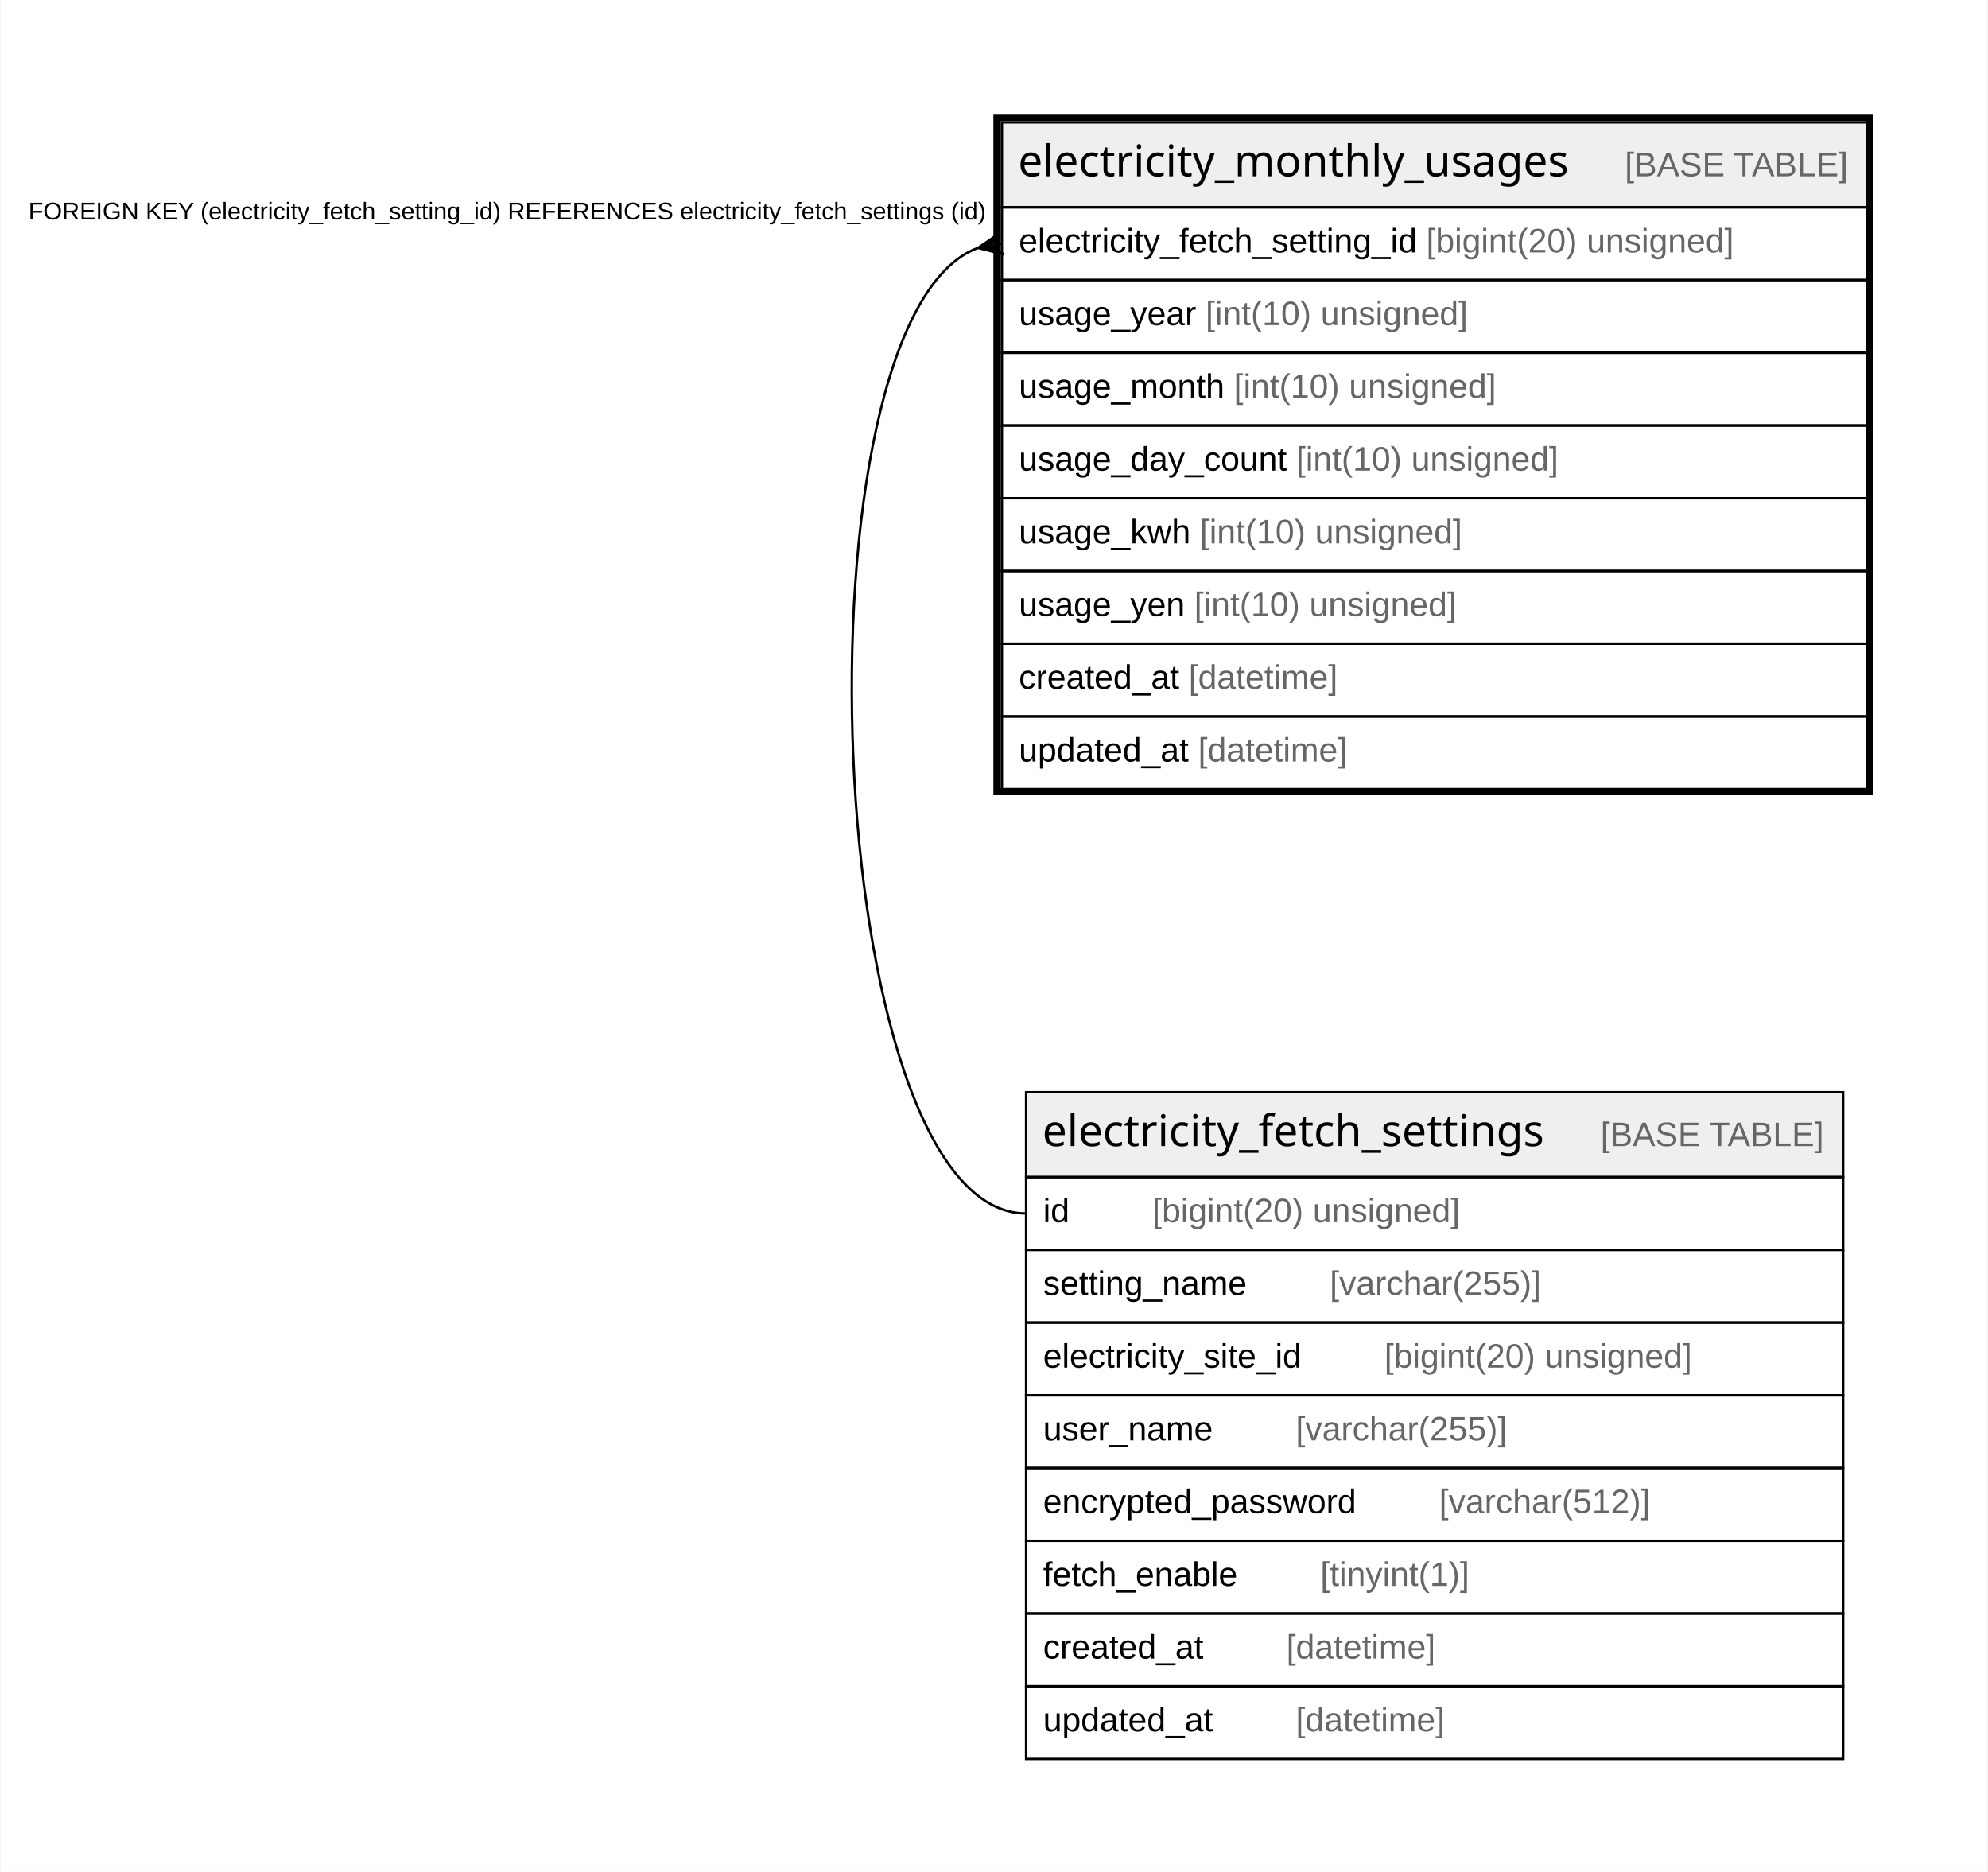
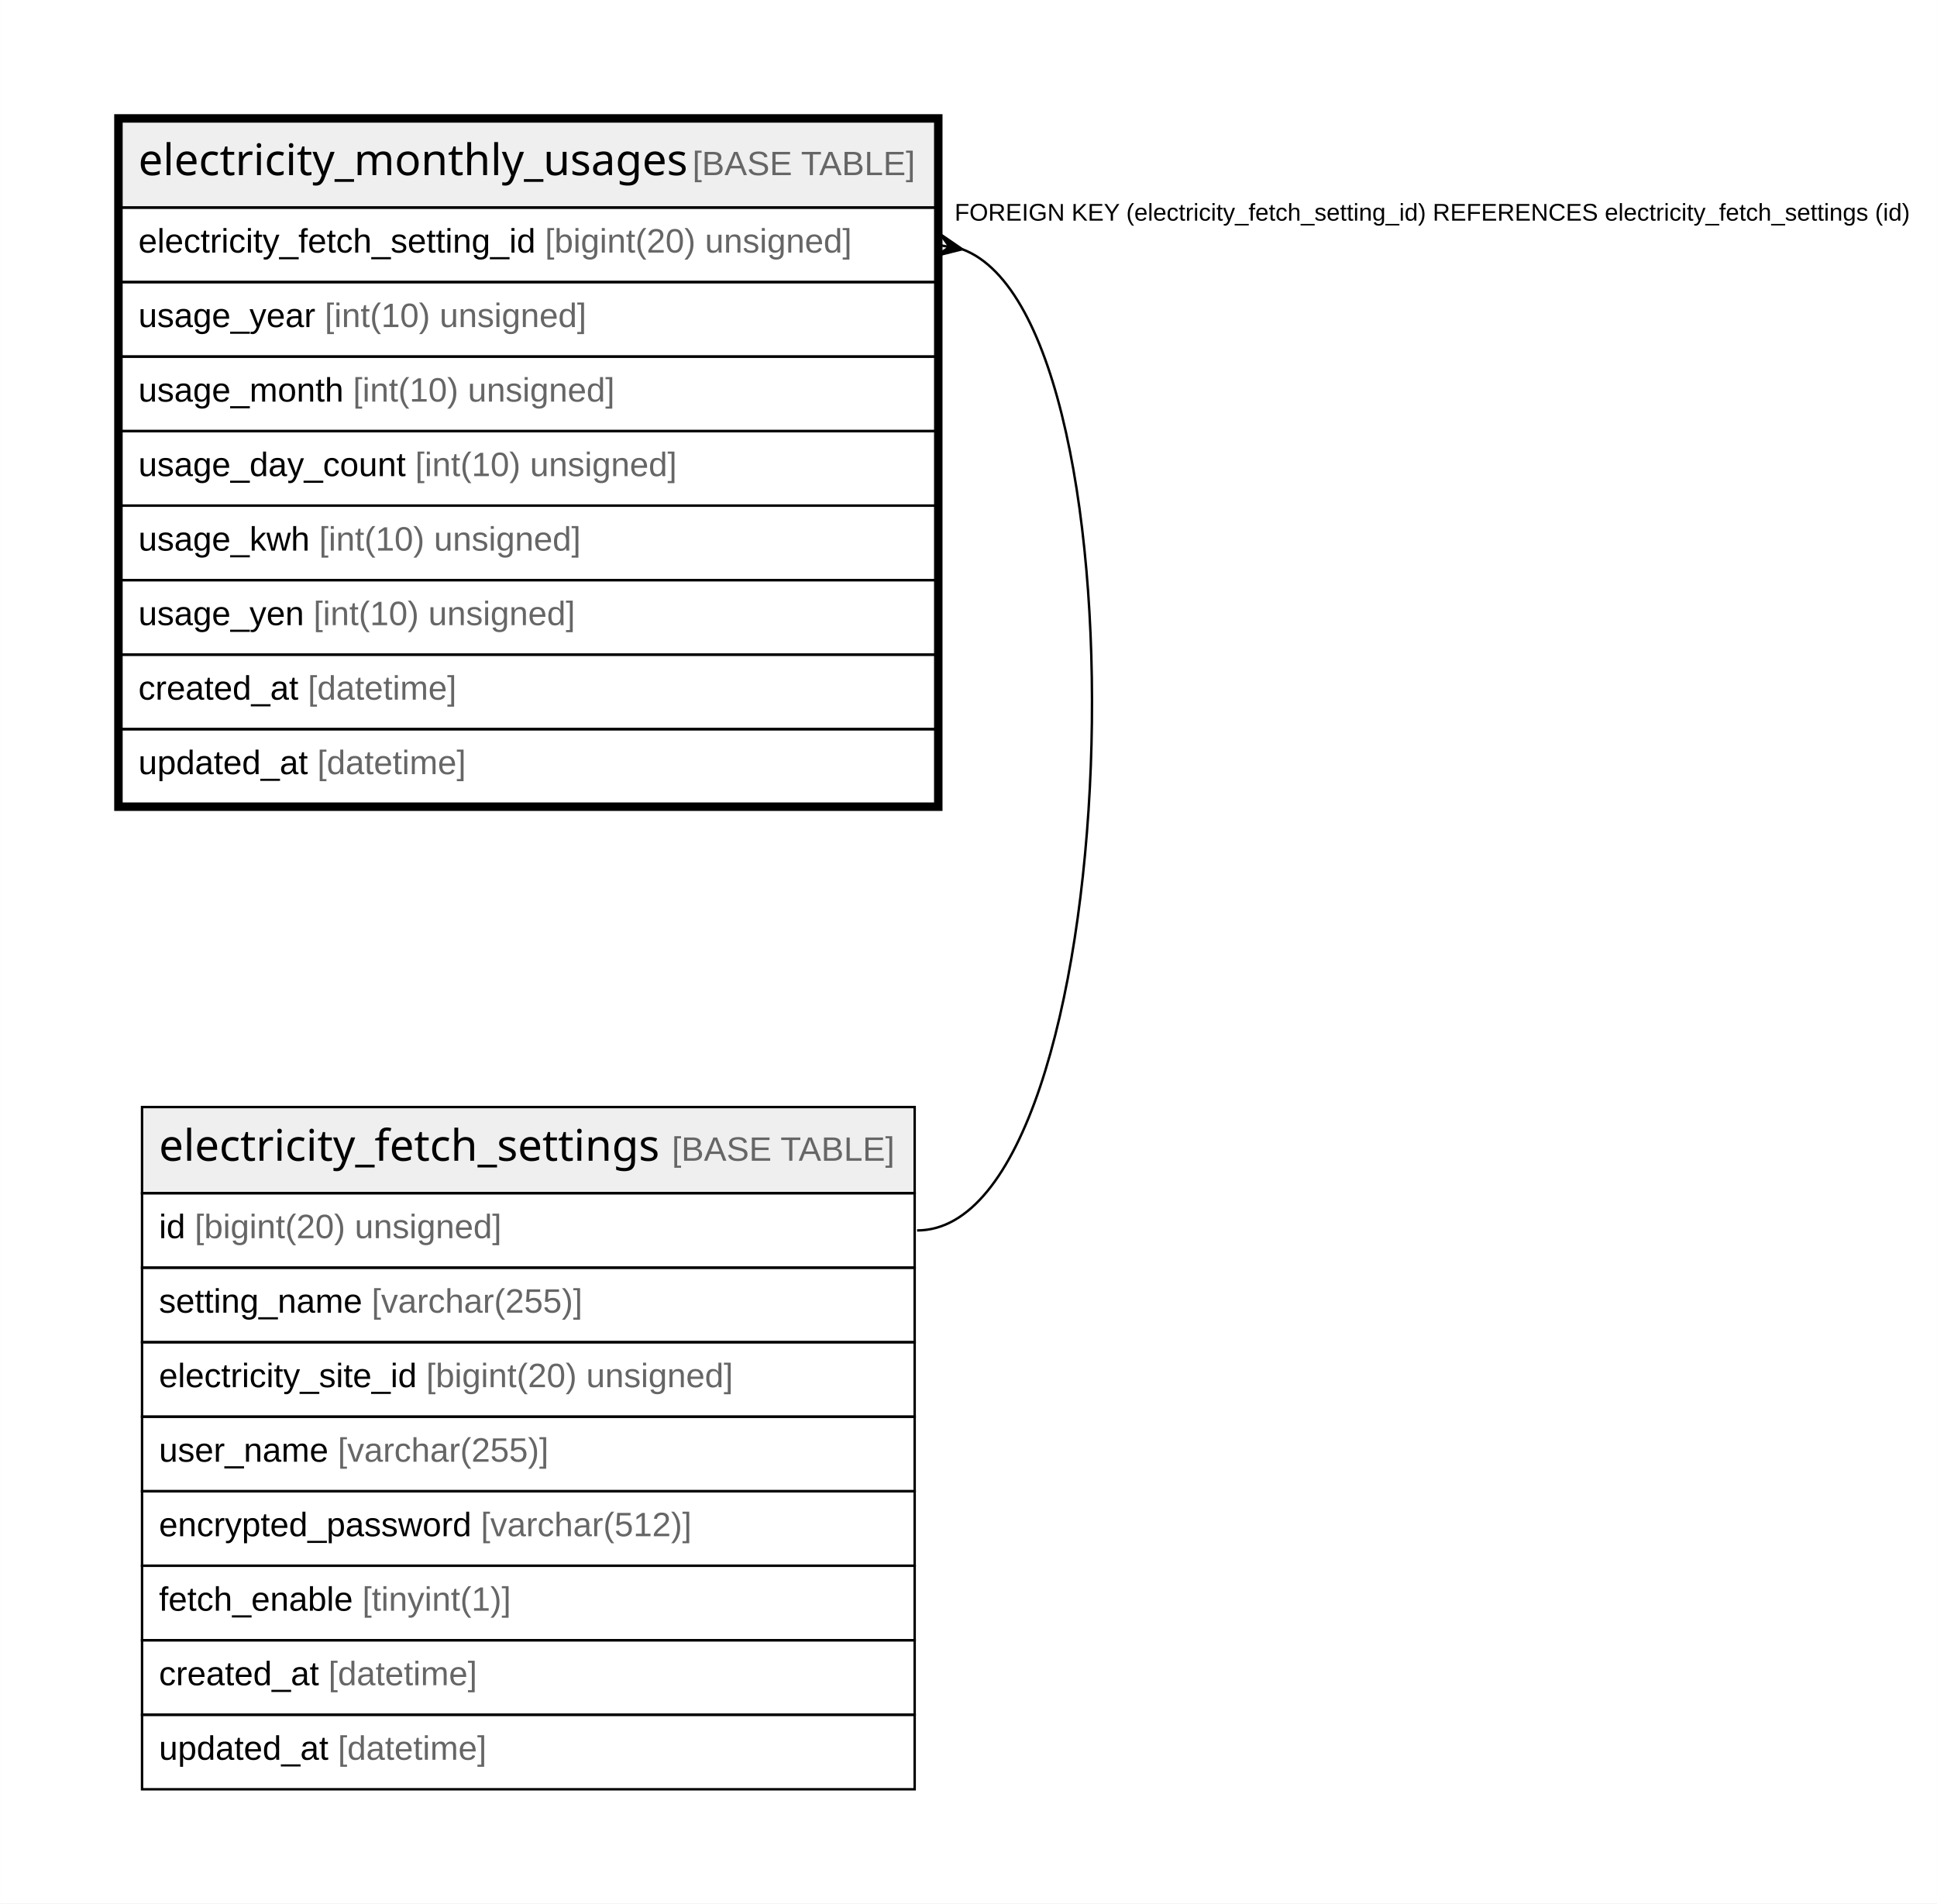
- <svg xmlns="http://www.w3.org/2000/svg" width="820pt" height="772pt" viewBox="0.00 0.00 819.50 772.00">
-   <g id="graph0" class="graph" transform="scale(1 1) rotate(0) translate(4 768)">
-     <polygon fill="#ffffff" stroke="transparent" points="-4,4 -4,-768 815.5,-768 815.5,4 -4,4" />
+ <svg xmlns="http://www.w3.org/2000/svg" width="801pt" height="787pt" viewBox="0.00 0.00 800.77 786.80">
+   <g id="graph0" class="graph" transform="scale(1 1) rotate(0) translate(4 782.8)">
+     <polygon fill="white" stroke="none" points="-4,4 -4,-782.8 796.77,-782.8 796.77,4 -4,4" />
    <g id="node1" class="node">
-       <polygon fill="#efefef" stroke="transparent" points="409,-682.5 409,-717.5 766,-717.5 766,-682.5 409,-682.5" />
-       <polygon fill="none" stroke="#000000" points="409,-682.5 409,-717.5 766,-717.5 766,-682.5 409,-682.5" />
-       <text text-anchor="start" x="415.698" y="-695.3" font-family="Arial Bold" font-size="18.00" fill="#000000">electricity_monthly_usages</text>
-       <text text-anchor="start" x="631.734" y="-695.3" font-family="Arial" font-size="14.00" fill="#000000">    </text>
-       <text text-anchor="start" x="665.939" y="-695.3" font-family="Arial" font-size="14.00" fill="#666666">[BASE TABLE]</text>
-       <polygon fill="none" stroke="#000000" points="409,-652.5 409,-682.5 766,-682.5 766,-652.5 409,-652.5" />
-       <text text-anchor="start" x="416" y="-663.9" font-family="Arial" font-size="14.00" fill="#000000">electricity_fetch_setting_id </text>
-       <text text-anchor="start" x="584.036" y="-663.9" font-family="Arial" font-size="14.00" fill="#666666">[bigint(20) unsigned]</text>
-       <polygon fill="none" stroke="#000000" points="409,-622.5 409,-652.5 766,-652.5 766,-622.5 409,-622.5" />
-       <text text-anchor="start" x="416" y="-633.9" font-family="Arial" font-size="14.00" fill="#000000">usage_year </text>
-       <text text-anchor="start" x="493.029" y="-633.9" font-family="Arial" font-size="14.00" fill="#666666">[int(10) unsigned]</text>
-       <polygon fill="none" stroke="#000000" points="409,-592.5 409,-622.5 766,-622.5 766,-592.5 409,-592.5" />
-       <text text-anchor="start" x="416" y="-603.9" font-family="Arial" font-size="14.00" fill="#000000">usage_month </text>
-       <text text-anchor="start" x="504.703" y="-603.9" font-family="Arial" font-size="14.00" fill="#666666">[int(10) unsigned]</text>
-       <polygon fill="none" stroke="#000000" points="409,-562.5 409,-592.5 766,-592.5 766,-562.5 409,-562.5" />
-       <text text-anchor="start" x="416" y="-573.9" font-family="Arial" font-size="14.00" fill="#000000">usage_day_count </text>
-       <text text-anchor="start" x="530.39" y="-573.9" font-family="Arial" font-size="14.00" fill="#666666">[int(10) unsigned]</text>
-       <polygon fill="none" stroke="#000000" points="409,-532.5 409,-562.5 766,-562.5 766,-532.5 409,-532.5" />
-       <text text-anchor="start" x="416" y="-543.9" font-family="Arial" font-size="14.00" fill="#000000">usage_kwh </text>
-       <text text-anchor="start" x="490.693" y="-543.9" font-family="Arial" font-size="14.00" fill="#666666">[int(10) unsigned]</text>
-       <polygon fill="none" stroke="#000000" points="409,-502.5 409,-532.5 766,-532.5 766,-502.5 409,-502.5" />
-       <text text-anchor="start" x="416" y="-513.9" font-family="Arial" font-size="14.00" fill="#000000">usage_yen </text>
-       <text text-anchor="start" x="488.369" y="-513.9" font-family="Arial" font-size="14.00" fill="#666666">[int(10) unsigned]</text>
-       <polygon fill="none" stroke="#000000" points="409,-472.5 409,-502.5 766,-502.5 766,-472.5 409,-472.5" />
-       <text text-anchor="start" x="416" y="-483.9" font-family="Arial" font-size="14.00" fill="#000000">created_at </text>
-       <text text-anchor="start" x="486.028" y="-483.9" font-family="Arial" font-size="14.00" fill="#666666">[datetime]</text>
-       <polygon fill="none" stroke="#000000" points="409,-442.5 409,-472.5 766,-472.5 766,-442.5 409,-442.5" />
-       <text text-anchor="start" x="416" y="-453.9" font-family="Arial" font-size="14.00" fill="#000000">updated_at </text>
-       <text text-anchor="start" x="489.933" y="-453.9" font-family="Arial" font-size="14.00" fill="#666666">[datetime]</text>
-       <polygon fill="none" stroke="#000000" stroke-width="3" points="407,-441.5 407,-719.5 767,-719.5 767,-441.5 407,-441.5" />
+       <polygon fill="#efefef" stroke="none" points="46.2,-697 46.2,-732.6 382.64,-732.6 382.64,-697 46.2,-697" />
+       <polygon fill="none" stroke="black" points="46.2,-697 46.2,-732.6 382.64,-732.6 382.64,-697 46.2,-697" />
+       <text text-anchor="start" x="53.2" y="-710.4" font-family="Arial Bold" font-size="18.00">electricity_monthly_usages</text>
+       <text text-anchor="start" x="251.15" y="-710.4" font-family="Arial" font-size="14.00">    </text>
+       <text text-anchor="start" x="282.26" y="-710.4" font-family="Arial" font-size="14.00" fill="#666666">[BASE TABLE]</text>
+       <polygon fill="none" stroke="black" points="46.2,-666.2 46.2,-697 382.64,-697 382.64,-666.2 46.2,-666.2" />
+       <text text-anchor="start" x="53.2" y="-678.4" font-family="Arial" font-size="14.00">electricity_fetch_setting_id </text>
+       <text text-anchor="start" x="221.29" y="-678.4" font-family="Arial" font-size="14.00" fill="#666666">[bigint(20) unsigned]</text>
+       <polygon fill="none" stroke="black" points="46.2,-635.4 46.2,-666.2 382.64,-666.2 382.64,-635.4 46.2,-635.4" />
+       <text text-anchor="start" x="53.2" y="-647.6" font-family="Arial" font-size="14.00">usage_year </text>
+       <text text-anchor="start" x="130.25" y="-647.6" font-family="Arial" font-size="14.00" fill="#666666">[int(10) unsigned]</text>
+       <polygon fill="none" stroke="black" points="46.2,-604.6 46.2,-635.4 382.64,-635.4 382.64,-604.6 46.2,-604.6" />
+       <text text-anchor="start" x="53.2" y="-616.8" font-family="Arial" font-size="14.00">usage_month </text>
+       <text text-anchor="start" x="141.93" y="-616.8" font-family="Arial" font-size="14.00" fill="#666666">[int(10) unsigned]</text>
+       <polygon fill="none" stroke="black" points="46.2,-573.8 46.2,-604.6 382.64,-604.6 382.64,-573.8 46.2,-573.8" />
+       <text text-anchor="start" x="53.2" y="-586" font-family="Arial" font-size="14.00">usage_day_count </text>
+       <text text-anchor="start" x="167.63" y="-586" font-family="Arial" font-size="14.00" fill="#666666">[int(10) unsigned]</text>
+       <polygon fill="none" stroke="black" points="46.2,-543 46.2,-573.8 382.64,-573.8 382.64,-543 46.2,-543" />
+       <text text-anchor="start" x="53.2" y="-555.2" font-family="Arial" font-size="14.00">usage_kwh </text>
+       <text text-anchor="start" x="127.92" y="-555.2" font-family="Arial" font-size="14.00" fill="#666666">[int(10) unsigned]</text>
+       <polygon fill="none" stroke="black" points="46.2,-512.2 46.2,-543 382.64,-543 382.64,-512.2 46.2,-512.2" />
+       <text text-anchor="start" x="53.2" y="-524.4" font-family="Arial" font-size="14.00">usage_yen </text>
+       <text text-anchor="start" x="125.59" y="-524.4" font-family="Arial" font-size="14.00" fill="#666666">[int(10) unsigned]</text>
+       <polygon fill="none" stroke="black" points="46.2,-481.4 46.2,-512.2 382.64,-512.2 382.64,-481.4 46.2,-481.4" />
+       <text text-anchor="start" x="53.2" y="-493.6" font-family="Arial" font-size="14.00">created_at </text>
+       <text text-anchor="start" x="123.25" y="-493.6" font-family="Arial" font-size="14.00" fill="#666666">[datetime]</text>
+       <polygon fill="none" stroke="black" points="46.2,-450.6 46.2,-481.4 382.64,-481.4 382.64,-450.6 46.2,-450.6" />
+       <text text-anchor="start" x="53.2" y="-462.8" font-family="Arial" font-size="14.00">updated_at </text>
+       <text text-anchor="start" x="127.16" y="-462.8" font-family="Arial" font-size="14.00" fill="#666666">[datetime]</text>
+       <polygon fill="none" stroke="black" stroke-width="3" points="44.7,-449.1 44.7,-734.1 384.14,-734.1 384.14,-449.1 44.7,-449.1" />
    </g>
    <g id="node2" class="node">
-       <polygon fill="#efefef" stroke="transparent" points="419,-282.5 419,-317.5 756,-317.5 756,-282.5 419,-282.5" />
-       <polygon fill="none" stroke="#000000" points="419,-282.5 419,-317.5 756,-317.5 756,-282.5 419,-282.5" />
-       <text text-anchor="start" x="425.697" y="-295.3" font-family="Arial Bold" font-size="18.00" fill="#000000">electricity_fetch_settings</text>
-       <text text-anchor="start" x="621.735" y="-295.3" font-family="Arial" font-size="14.00" fill="#000000">    </text>
-       <text text-anchor="start" x="655.94" y="-295.3" font-family="Arial" font-size="14.00" fill="#666666">[BASE TABLE]</text>
-       <polygon fill="none" stroke="#000000" points="419,-252.5 419,-282.5 756,-282.5 756,-252.5 419,-252.5" />
-       <text text-anchor="start" x="426" y="-263.9" font-family="Arial" font-size="14.00" fill="#000000">id    </text>
-       <text text-anchor="start" x="471.094" y="-263.9" font-family="Arial" font-size="14.00" fill="#666666">[bigint(20) unsigned]</text>
-       <polygon fill="none" stroke="#000000" points="419,-222.5 419,-252.5 756,-252.5 756,-222.5 419,-222.5" />
-       <text text-anchor="start" x="426" y="-233.9" font-family="Arial" font-size="14.00" fill="#000000">setting_name    </text>
-       <text text-anchor="start" x="544.231" y="-233.9" font-family="Arial" font-size="14.00" fill="#666666">[varchar(255)]</text>
-       <polygon fill="none" stroke="#000000" points="419,-192.5 419,-222.5 756,-222.5 756,-192.5 419,-192.5" />
-       <text text-anchor="start" x="426" y="-203.9" font-family="Arial" font-size="14.00" fill="#000000">electricity_site_id    </text>
-       <text text-anchor="start" x="566.766" y="-203.9" font-family="Arial" font-size="14.00" fill="#666666">[bigint(20) unsigned]</text>
-       <polygon fill="none" stroke="#000000" points="419,-162.5 419,-192.5 756,-192.5 756,-162.5 419,-162.5" />
-       <text text-anchor="start" x="426" y="-173.9" font-family="Arial" font-size="14.00" fill="#000000">user_name    </text>
-       <text text-anchor="start" x="530.222" y="-173.9" font-family="Arial" font-size="14.00" fill="#666666">[varchar(255)]</text>
-       <polygon fill="none" stroke="#000000" points="419,-132.5 419,-162.5 756,-162.5 756,-132.5 419,-132.5" />
-       <text text-anchor="start" x="426" y="-143.9" font-family="Arial" font-size="14.00" fill="#000000">encrypted_password    </text>
-       <text text-anchor="start" x="589.349" y="-143.9" font-family="Arial" font-size="14.00" fill="#666666">[varchar(512)]</text>
-       <polygon fill="none" stroke="#000000" points="419,-102.5 419,-132.5 756,-132.5 756,-102.5 419,-102.5" />
-       <text text-anchor="start" x="426" y="-113.9" font-family="Arial" font-size="14.00" fill="#000000">fetch_enable    </text>
-       <text text-anchor="start" x="540.353" y="-113.9" font-family="Arial" font-size="14.00" fill="#666666">[tinyint(1)]</text>
-       <polygon fill="none" stroke="#000000" points="419,-72.5 419,-102.5 756,-102.5 756,-72.5 419,-72.5" />
-       <text text-anchor="start" x="426" y="-83.9" font-family="Arial" font-size="14.00" fill="#000000">created_at    </text>
-       <text text-anchor="start" x="526.342" y="-83.9" font-family="Arial" font-size="14.00" fill="#666666">[datetime]</text>
-       <polygon fill="none" stroke="#000000" points="419,-42.5 419,-72.5 756,-72.5 756,-42.5 419,-42.5" />
-       <text text-anchor="start" x="426" y="-53.9" font-family="Arial" font-size="14.00" fill="#000000">updated_at    </text>
-       <text text-anchor="start" x="530.247" y="-53.9" font-family="Arial" font-size="14.00" fill="#666666">[datetime]</text>
+       <polygon fill="#efefef" stroke="none" points="54.71,-289.6 54.71,-325.2 374.13,-325.2 374.13,-289.6 54.71,-289.6" />
+       <polygon fill="none" stroke="black" points="54.71,-289.6 54.71,-325.2 374.13,-325.2 374.13,-289.6 54.71,-289.6" />
+       <text text-anchor="start" x="61.71" y="-303" font-family="Arial Bold" font-size="18.00">electricity_fetch_settings</text>
+       <text text-anchor="start" x="242.64" y="-303" font-family="Arial" font-size="14.00">    </text>
+       <text text-anchor="start" x="273.76" y="-303" font-family="Arial" font-size="14.00" fill="#666666">[BASE TABLE]</text>
+       <polygon fill="none" stroke="black" points="54.71,-258.8 54.71,-289.6 374.13,-289.6 374.13,-258.8 54.71,-258.8" />
+       <text text-anchor="start" x="61.71" y="-271" font-family="Arial" font-size="14.00">id </text>
+       <text text-anchor="start" x="76.49" y="-271" font-family="Arial" font-size="14.00" fill="#666666">[bigint(20) unsigned]</text>
+       <polygon fill="none" stroke="black" points="54.71,-228 54.71,-258.8 374.13,-258.8 374.13,-228 54.71,-228" />
+       <text text-anchor="start" x="61.71" y="-240.2" font-family="Arial" font-size="14.00">setting_name </text>
+       <text text-anchor="start" x="149.65" y="-240.2" font-family="Arial" font-size="14.00" fill="#666666">[varchar(255)]</text>
+       <polygon fill="none" stroke="black" points="54.71,-197.2 54.71,-228 374.13,-228 374.13,-197.2 54.71,-197.2" />
+       <text text-anchor="start" x="61.71" y="-209.4" font-family="Arial" font-size="14.00">electricity_site_id </text>
+       <text text-anchor="start" x="172.2" y="-209.4" font-family="Arial" font-size="14.00" fill="#666666">[bigint(20) unsigned]</text>
+       <polygon fill="none" stroke="black" points="54.71,-166.4 54.71,-197.2 374.13,-197.2 374.13,-166.4 54.71,-166.4" />
+       <text text-anchor="start" x="61.71" y="-178.6" font-family="Arial" font-size="14.00">user_name </text>
+       <text text-anchor="start" x="135.64" y="-178.6" font-family="Arial" font-size="14.00" fill="#666666">[varchar(255)]</text>
+       <polygon fill="none" stroke="black" points="54.71,-135.6 54.71,-166.4 374.13,-166.4 374.13,-135.6 54.71,-135.6" />
+       <text text-anchor="start" x="61.71" y="-147.8" font-family="Arial" font-size="14.00">encrypted_password </text>
+       <text text-anchor="start" x="194.78" y="-147.8" font-family="Arial" font-size="14.00" fill="#666666">[varchar(512)]</text>
+       <polygon fill="none" stroke="black" points="54.71,-104.8 54.71,-135.6 374.13,-135.6 374.13,-104.8 54.71,-104.8" />
+       <text text-anchor="start" x="61.71" y="-117" font-family="Arial" font-size="14.00">fetch_enable </text>
+       <text text-anchor="start" x="145.78" y="-117" font-family="Arial" font-size="14.00" fill="#666666">[tinyint(1)]</text>
+       <polygon fill="none" stroke="black" points="54.71,-74 54.71,-104.8 374.13,-104.8 374.13,-74 54.71,-74" />
+       <text text-anchor="start" x="61.71" y="-86.2" font-family="Arial" font-size="14.00">created_at </text>
+       <text text-anchor="start" x="131.76" y="-86.2" font-family="Arial" font-size="14.00" fill="#666666">[datetime]</text>
+       <polygon fill="none" stroke="black" points="54.71,-43.2 54.71,-74 374.13,-74 374.13,-43.2 54.71,-43.2" />
+       <text text-anchor="start" x="61.71" y="-55.4" font-family="Arial" font-size="14.00">updated_at </text>
+       <text text-anchor="start" x="135.67" y="-55.4" font-family="Arial" font-size="14.00" fill="#666666">[datetime]</text>
    </g>
    <g id="edge1" class="edge">
-       <path fill="none" stroke="#000000" d="M399.032,-665.717C320.985,-636.86 333.557,-267.5 419,-267.5" />
-       <polygon fill="#000000" stroke="#000000" points="399.156,-665.739 408.207,-671.93 404.078,-666.619 409,-667.5 409,-667.5 409,-667.5 404.078,-666.619 409.793,-663.07 399.156,-665.739 399.156,-665.739" />
-       <text text-anchor="start" x="7.482" y="-677.5" font-family="Arial" font-size="10.00" fill="#000000">FOREIGN KEY (electricity_fetch_setting_id) REFERENCES electricity_fetch_settings (id)</text>
+       <path fill="none" stroke="black" d="M393.8,-679.78C473.4,-650.39 462.14,-274.2 375.13,-274.2" />
+       <polygon fill="black" stroke="black" points="393.81,-679.78 383.17,-677.11 388.56,-680.72 384.3,-681.48 384.3,-681.48 384.3,-681.48 388.56,-680.72 384.76,-685.97 393.81,-679.78" />
+       <text text-anchor="start" x="390.64" y="-691.6" font-family="Arial" font-size="10.00">FOREIGN KEY (electricity_fetch_setting_id) REFERENCES electricity_fetch_settings (id)</text>
    </g>
  </g>
</svg>
